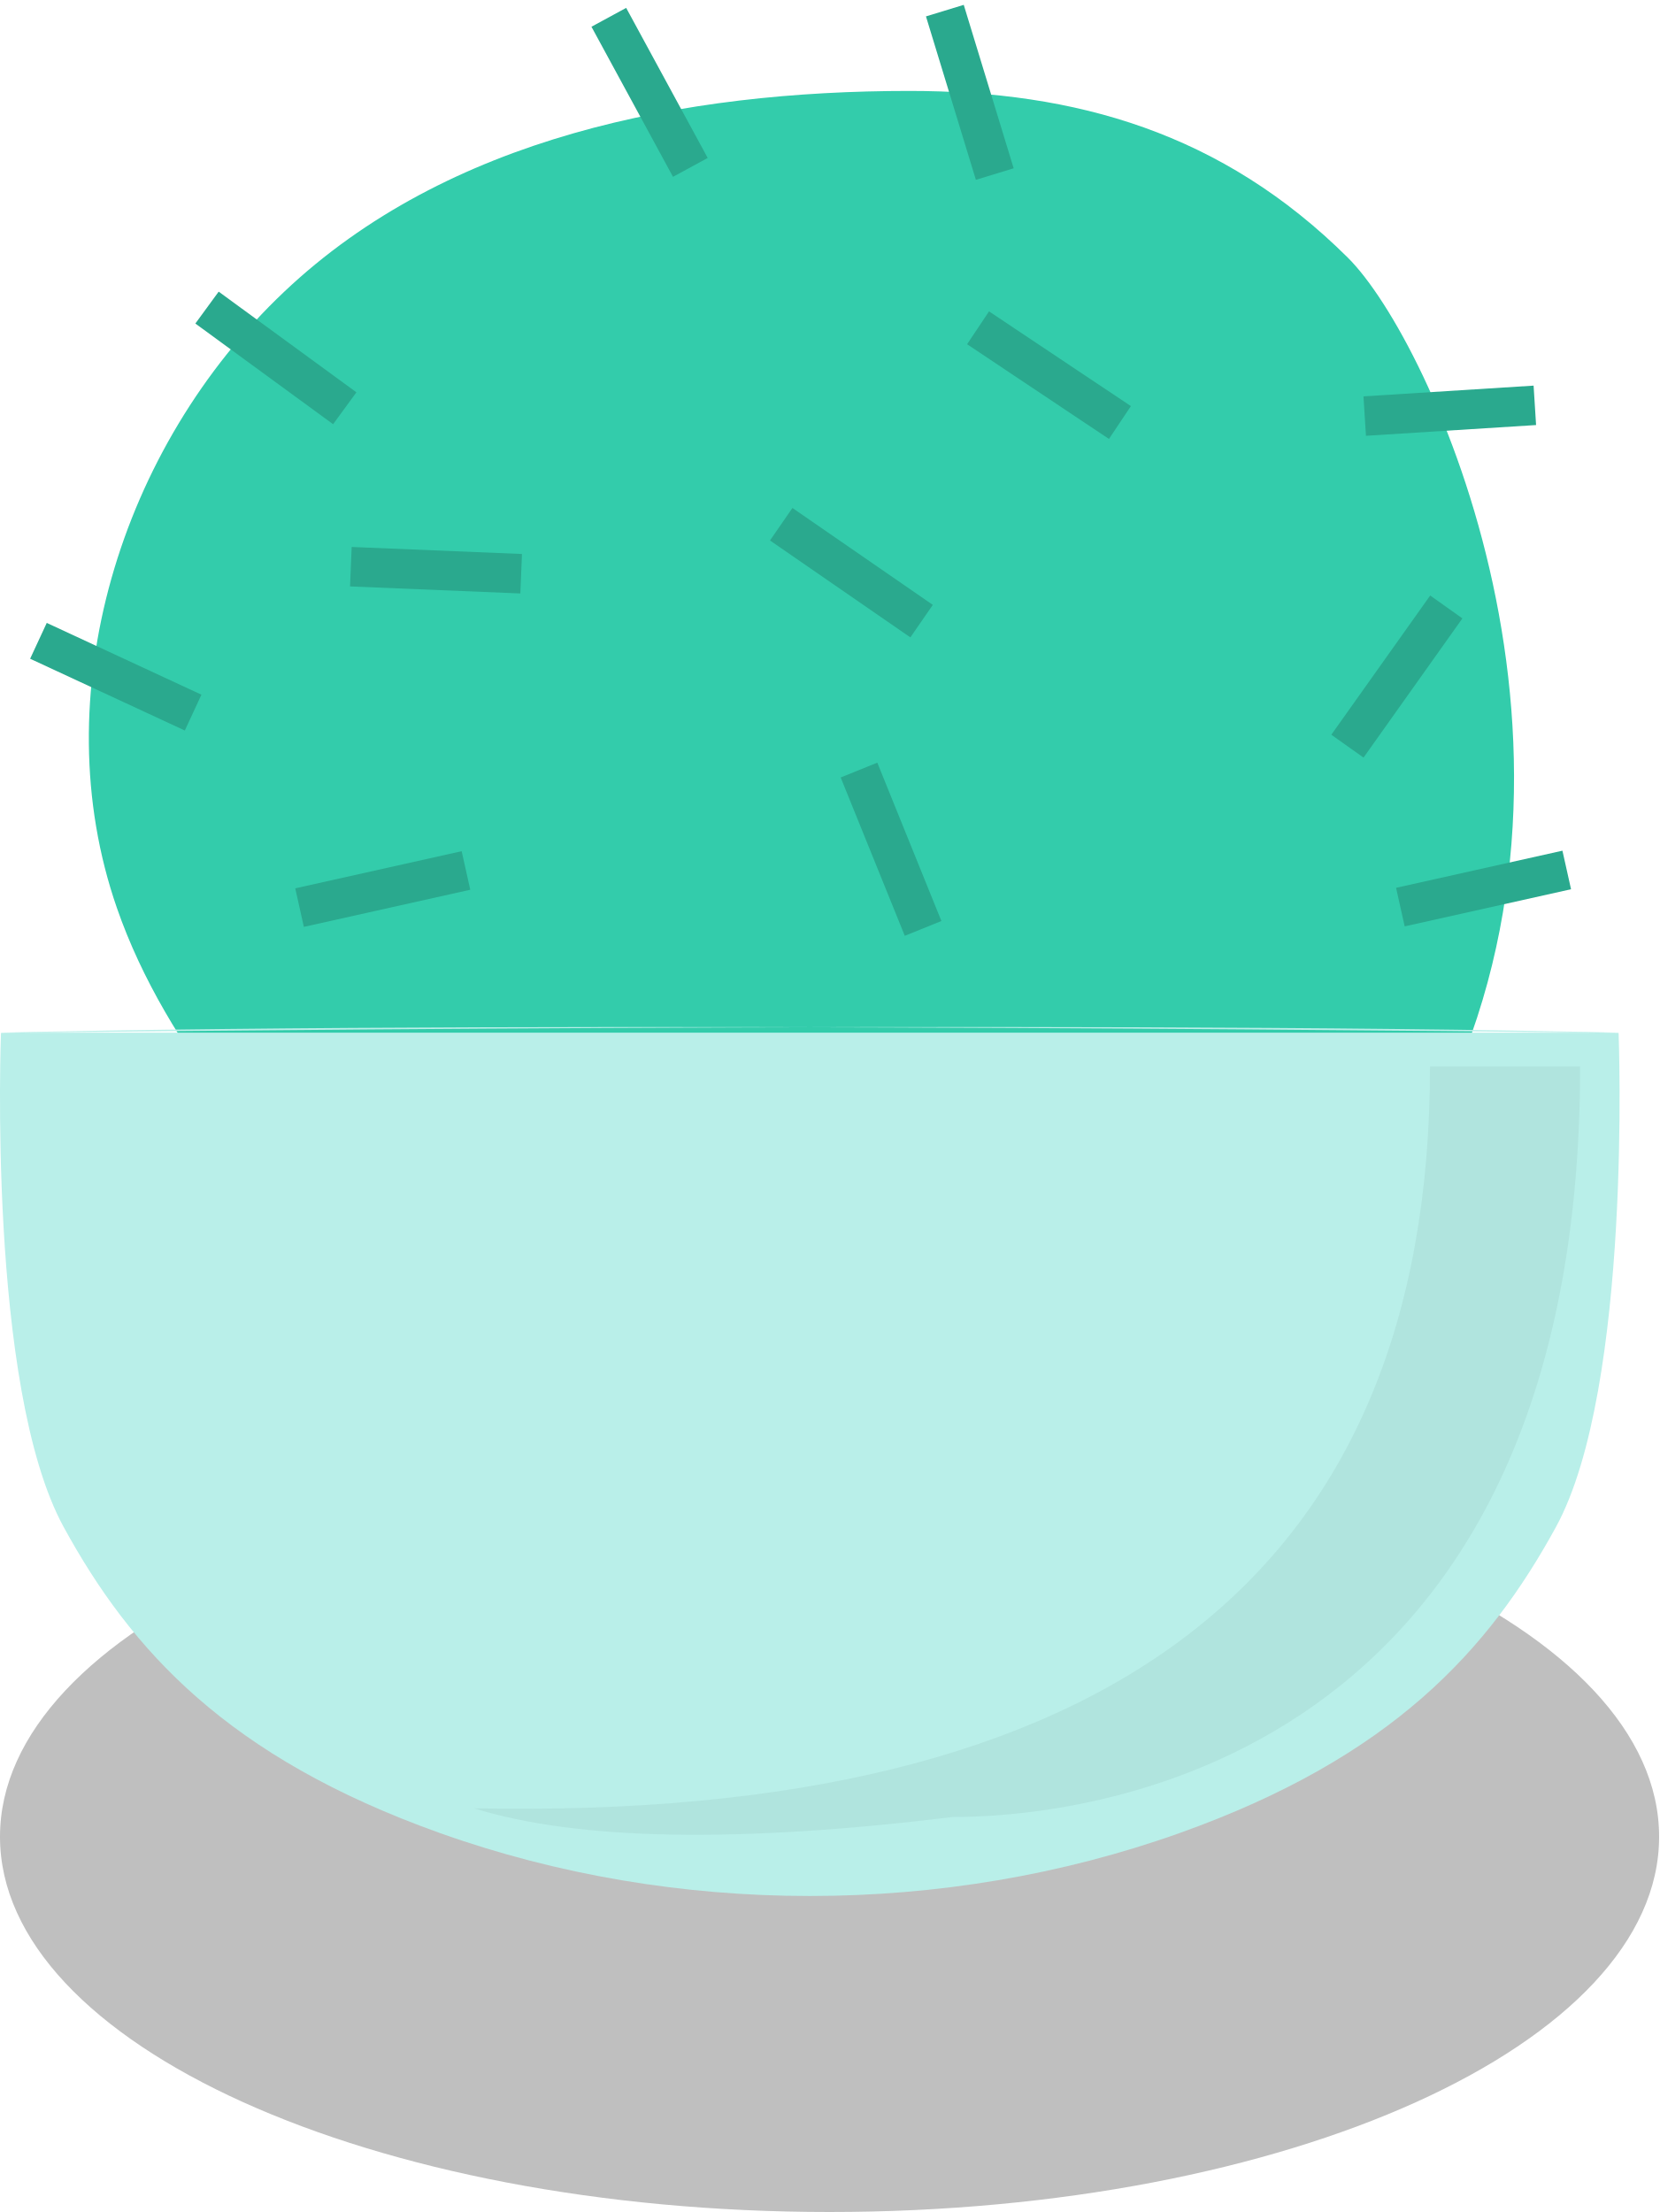
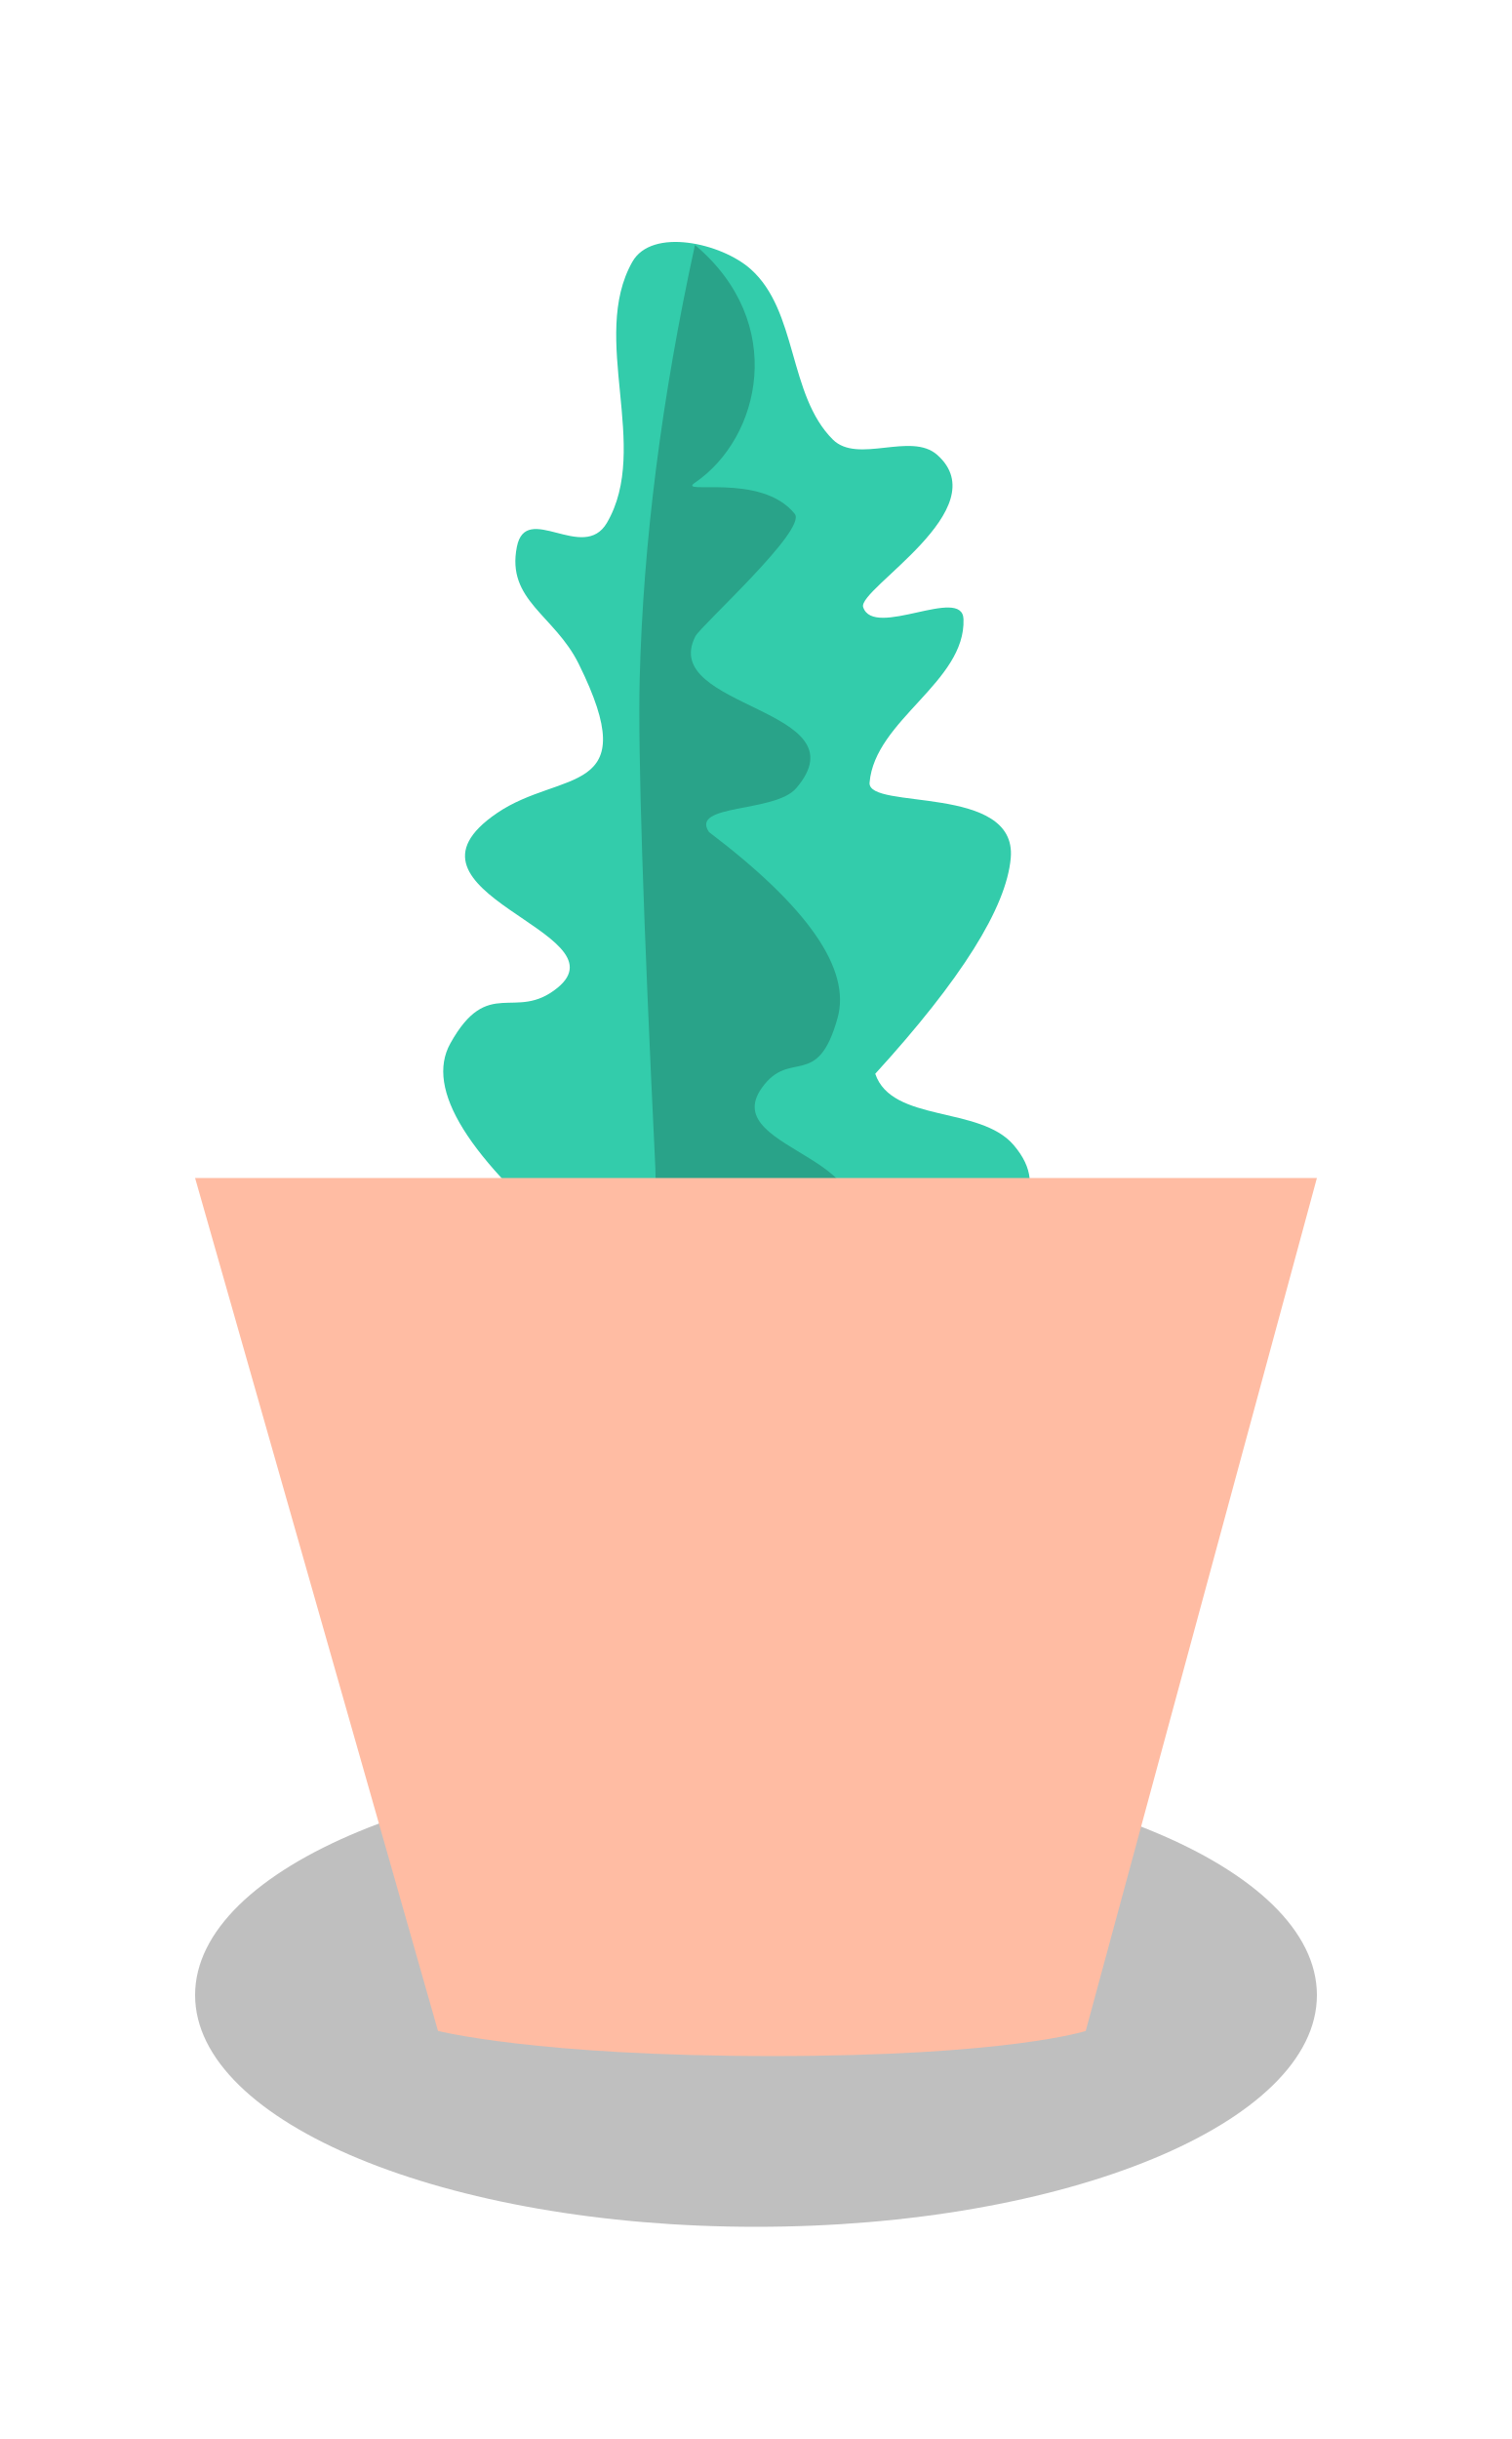
- <svg xmlns="http://www.w3.org/2000/svg" width="42" height="56" viewBox="0 0 42 56">
-   <g fill="none" fill-rule="evenodd" transform="translate(-1 -1)">
-     <path fill="#000" fill-opacity=".25" d="M43,47.5 C43,52.748 33.597,57 22,57 C10.402,57 1,52.748 1,47.5 C1,42.252 10.402,38 22,38 C33.597,38 43,42.252 43,47.5" />
-     <g transform="translate(.574 .838)">
-       <path fill="#33CCAB" d="M36.723,28.559 C41.479,19.274 36.67,8.794 34.548,6.687 C31.366,3.526 27.67,2.464 23.443,2.464 C17.735,2.464 11.756,3.631 7.617,7.551 C3.478,11.472 1.516,17.769 3.385,23.147 C4.016,24.97 5.045,26.635 6.215,28.173 C26.518,28.499 36.688,28.628 36.723,28.559 Z" />
-       <g transform="translate(0 25.888)">
-         <path fill="#B9EFE9" d="M41.426,0.418 C27.678,0.091 0.451,0.424 0.451,0.424 C0.451,0.424 0.097,9.388 2.039,12.935 C3.739,16.043 6.18,18.759 11.556,20.678 C17.519,22.806 24.331,22.806 30.294,20.678 C35.672,18.759 38.112,16.043 39.813,12.935 C41.754,9.388 41.4,0.424 41.4,0.424 C41.4,0.424 14.173,0.091 0.426,0.418" />
-         <path fill="#000" fill-rule="nonzero" d="M36.626,1.274 C36.626,14.117 28.559,20.377 12.426,20.054 C15.047,20.867 19.087,20.941 24.547,20.274 C26.904,20.274 40.426,19.663 40.426,1.274 L36.626,1.274 Z" opacity=".05" />
-       </g>
-       <path stroke="#2AA98E" d="M23.418,1 L26.535,4" transform="rotate(29.112 24.977 2.5)" />
-       <path stroke="#2AA98E" d="M35.571,9.066 L38.683,12.055" transform="rotate(132.541 37.127 10.56)" />
-       <path stroke="#2AA98E" d="M36.426,21.162 L39.539,24.15" transform="rotate(123.592 37.982 22.656)" />
-       <path stroke="#2AA98E" d="M21.426,20.162 L24.541,23.162" transform="rotate(-155.962 22.983 21.662)" />
-       <path stroke="#2AA98E" d="M20.426,13.162 L23.536,16.158" transform="rotate(170.691 21.98 14.66)" />
-       <path stroke="#2AA98E" d="M34.227,15.794 L37.347,18.786" transform="rotate(-98.419 35.787 17.29)" />
-       <path stroke="#2AA98E" d="M8.558,21.174 L11.672,24.163" transform="rotate(123.592 10.115 22.669)" />
-       <path stroke="#2AA98E" d="M9.907,13.103 L13.018,16.093" transform="rotate(138.502 11.463 14.598)" />
-       <path stroke="#2AA98E" d="M15.313,1 L18.427,4" transform="rotate(17.555 16.87 2.5)" />
-       <path stroke="#2AA98E" d="M5.855,7.725 L8.965,10.722" transform="rotate(-7.776 7.41 9.224)" />
-       <path stroke="#2AA98E" d="M1.802,15.797 L4.912,18.791" transform="rotate(160.983 3.357 17.294)" />
-       <path stroke="#2AA98E" d="M25.426,8.162 L28.536,11.158" transform="rotate(-10.2 26.98 9.66)" />
-     </g>
+ <svg xmlns="http://www.w3.org/2000/svg" width="62" height="100" viewBox="0 0 62 100">
+   <g fill="none" fill-rule="evenodd" transform="translate(8 9)">
+     <path fill="#000" fill-opacity=".25" d="M46,9.5 C46,14.748 35.702,19 23,19 C10.297,19 0,14.748 0,9.5 C0,4.252 10.297,0 23,0 C35.702,0 46,4.252 46,9.5" transform="translate(0 63.3)" />
+     <path fill="#33CCAB" d="M15.77,67.635 C4.596,57.97 11.913,61.189 15.891,57.192 C16.908,56.17 12.428,57.442 10.844,55.631 C10.248,54.95 16.102,51.332 16.426,50.907 C18.603,48.054 7.91,47.495 11.762,44.407 C12.95,43.454 17.337,44.08 16.426,42.86 C11.571,39.501 9.58,36.846 10.452,34.895 C11.76,31.968 13.023,33.801 14.631,32.239 C17.232,29.713 7.044,28.985 11.54,25.315 C14.005,23.302 17.531,24.167 14.34,18.93 C13.174,17.015 11.151,16.598 11.397,14.369 C11.608,12.467 14.171,14.799 14.989,13.069 C16.521,9.828 13.609,5.578 15.096,2.317 C15.768,0.844 18.65,1.226 19.95,2.19 C22.028,3.731 21.933,7.201 23.919,8.86 C25.026,9.784 27.08,8.254 28.239,9.114 C30.917,11.1 25.452,14.884 25.758,15.598 C26.304,16.867 29.729,14.357 29.899,15.727 C30.217,18.285 26.636,20.165 26.647,22.742 C26.652,23.892 32.683,22.252 32.683,25.315 C32.683,27.356 31.095,30.456 27.919,34.614 C28.772,36.561 32.303,35.539 33.823,37.026 C37.431,40.555 27.589,43.495 30.43,47.164 C31.28,48.261 33.524,47.027 34.52,47.938 C37.768,50.907 27.245,51.577 30.999,55.481 C32.18,56.709 34.966,55.147 36.01,56.494 C38.209,59.332 33.04,64.265 31.663,65.137" transform="rotate(5 23.193 34.486)" />
+     <path fill="#29A389" d="M21.75,66.577 C18.191,63.136 19.612,58.501 22.43,56.855 C23.243,56.379 19.69,57.105 18.437,55.294 C17.965,54.612 22.596,50.995 22.853,50.57 C24.575,47.717 16.115,47.158 19.163,44.07 C20.102,43.117 23.573,43.743 22.853,42.523 C19.012,39.164 17.436,36.509 18.126,34.558 C19.161,31.631 20.16,33.464 21.433,31.902 C23.491,29.376 15.43,28.648 18.987,24.978 C20.938,22.965 23.727,23.83 21.203,18.593 C20.28,16.678 18.679,16.261 18.874,14.032 C19.041,12.13 21.069,14.462 21.716,12.732 C22.928,9.491 20.624,5.241 21.801,1.98 C22.332,0.507 24.612,0.889 25.641,1.853 C26.737,2.88 26.86,11.911 26.01,28.944 C25.787,39.367 25.534,46.05 25.252,48.993 C24.717,54.574 23.55,60.435 21.75,66.577 Z" transform="rotate(176 22.268 33.789)" />
+     <path fill="#FFBCA3" d="M0,39.299 L9.959,74.267 C9.959,74.267 13.956,75.299 23.664,75.299 C33.371,75.299 36.52,74.27 36.52,74.27 L46,39.299" />
  </g>
</svg>
